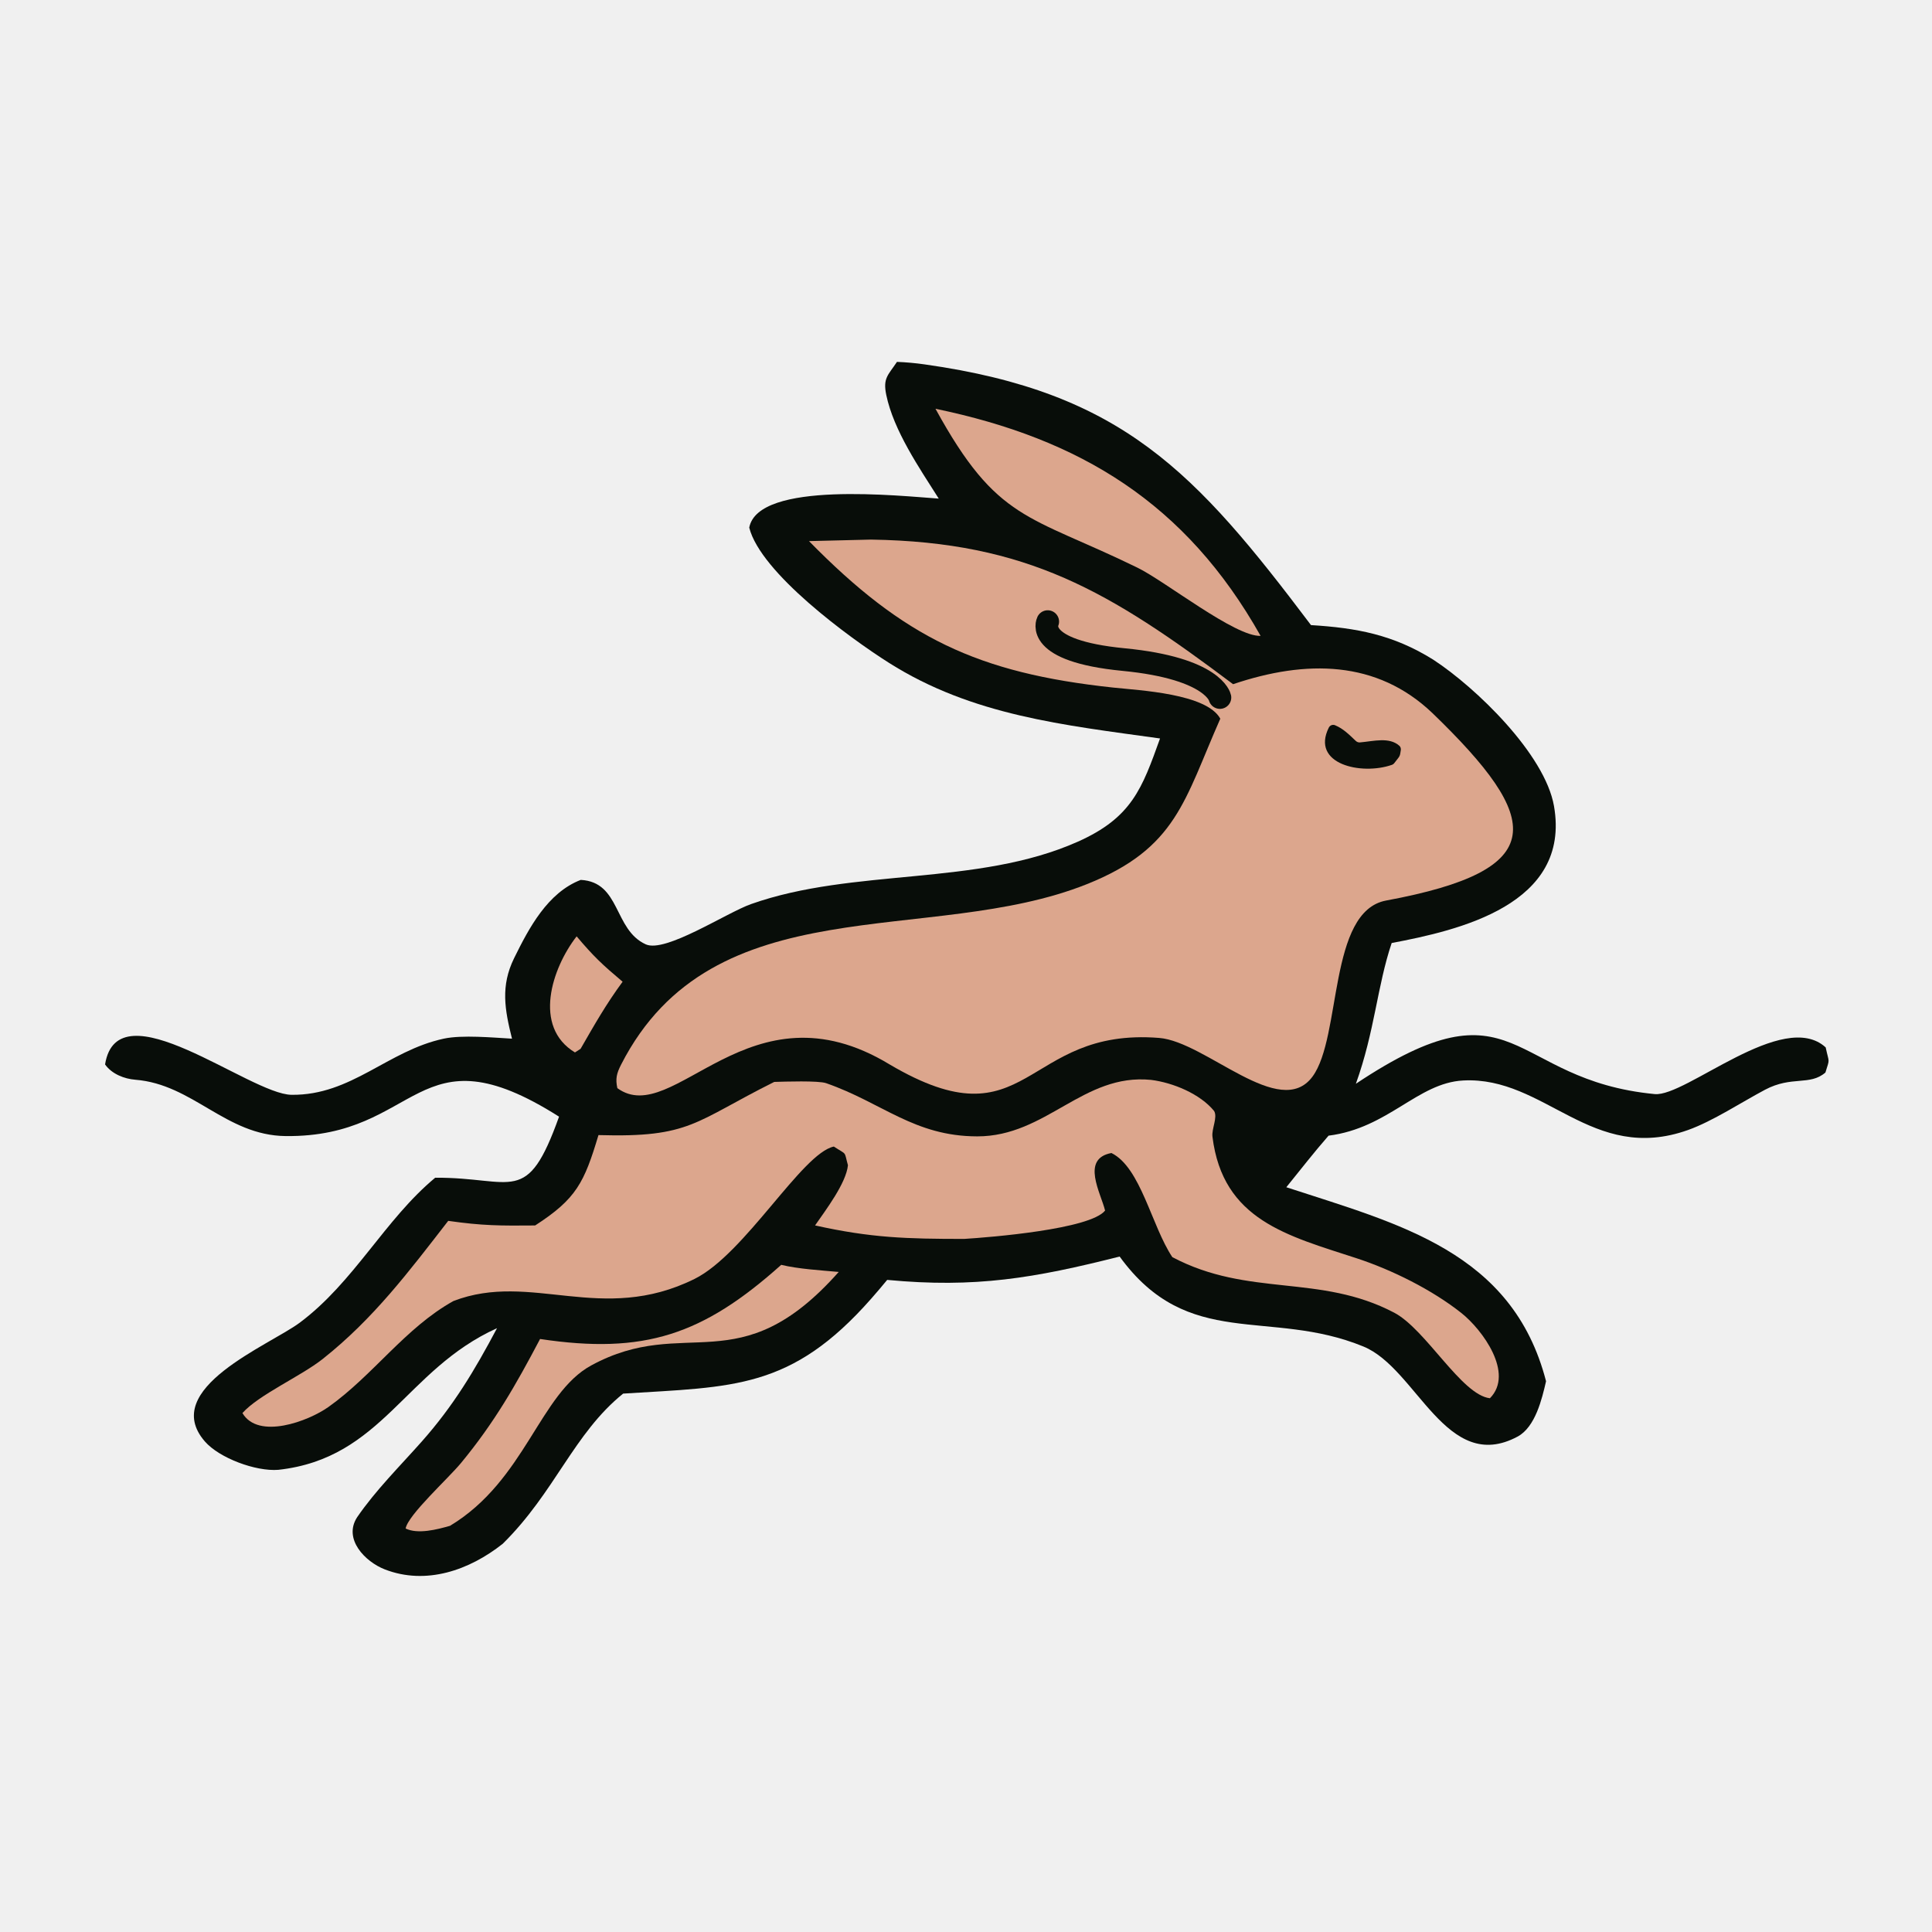
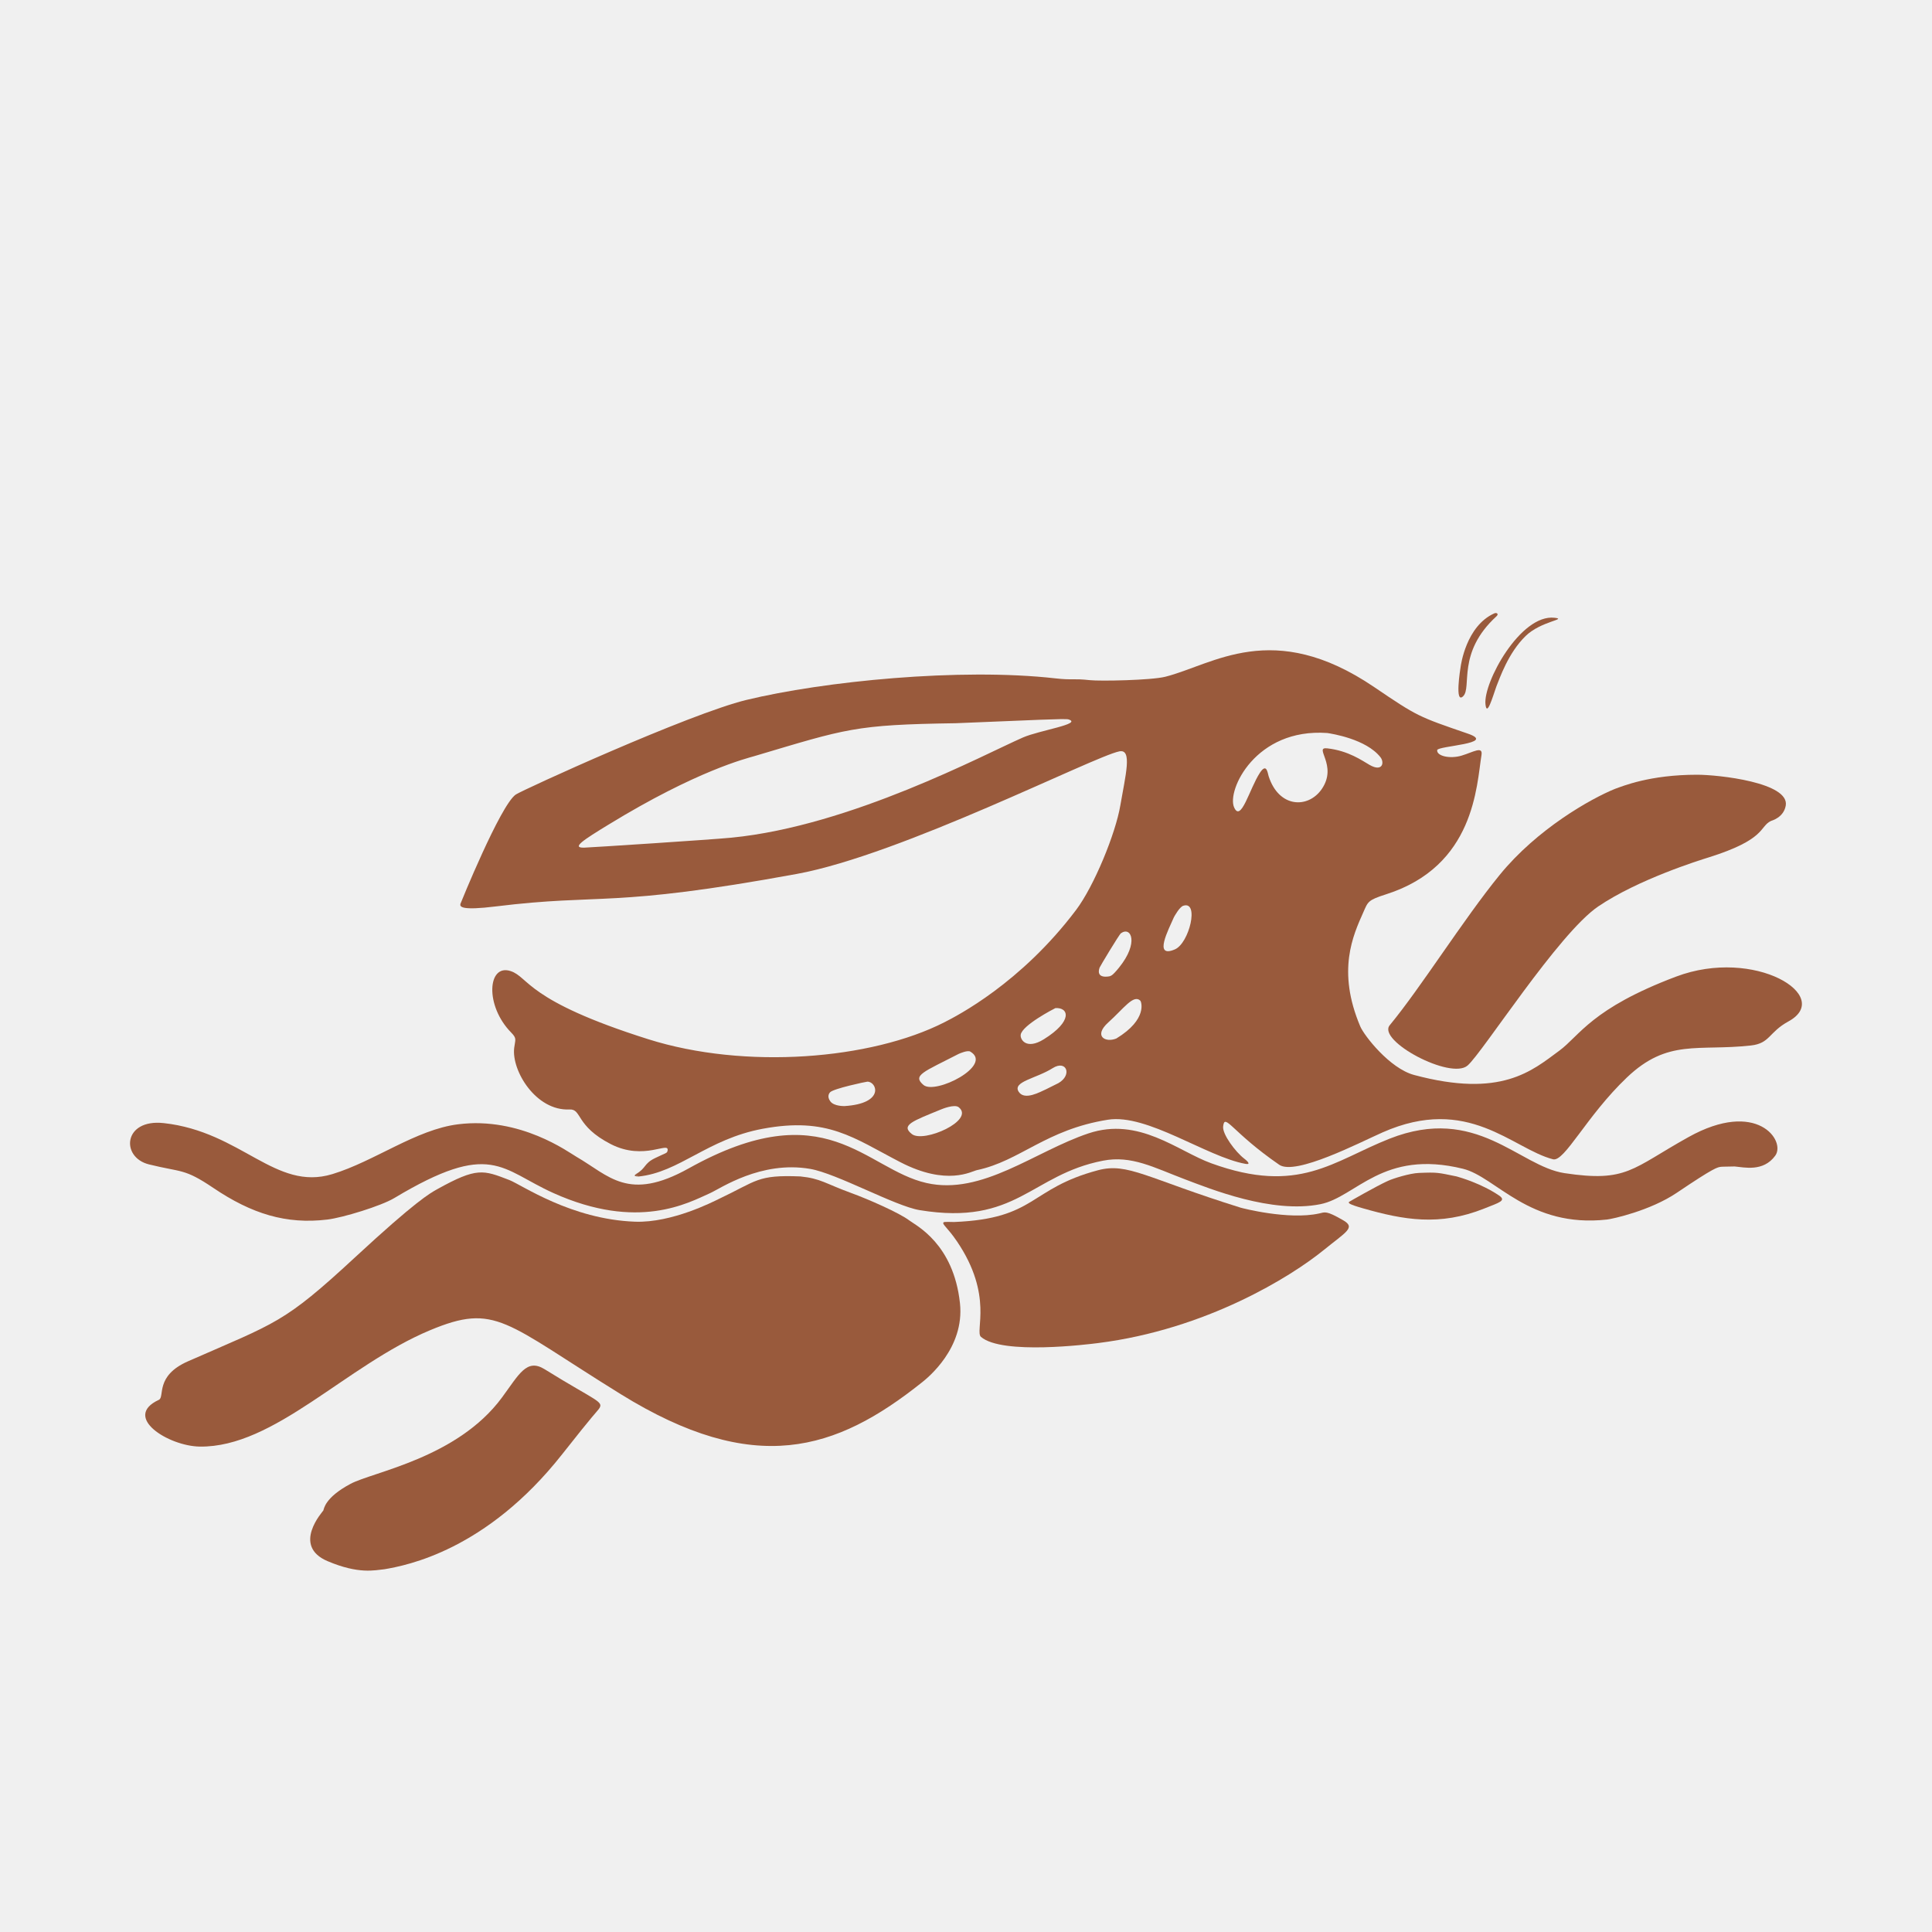
<svg xmlns="http://www.w3.org/2000/svg" width="104" height="104" viewBox="0 0 104 104" fill="none">
-   <path d="M48.284 19.48C48.784 19.5 49.282 19.545 49.778 19.616C60.429 21.118 64.361 25.415 70.571 33.649C73.018 33.8 74.991 34.16 77.15 35.509C79.443 37.005 83.165 40.596 83.652 43.393C84.578 48.712 78.501 50.082 74.914 50.763C74.13 53.093 74.008 55.495 72.987 58.34C81.733 52.51 81.148 58.135 89.075 58.895C90.751 59.055 95.987 54.291 98.277 56.382C98.469 57.276 98.503 56.942 98.263 57.734C97.421 58.462 96.455 57.896 95.012 58.661C93.733 59.34 92.197 60.354 90.872 60.827C85.676 62.681 83.183 57.926 78.759 58.163C76.308 58.294 74.736 60.726 71.517 61.133C70.749 62.01 69.98 62.998 69.243 63.909C75.283 65.887 81.419 67.369 83.224 74.352C83.004 75.311 82.647 76.811 81.7 77.328C77.851 79.397 76.278 73.667 73.395 72.484C68.324 70.403 63.972 72.736 60.27 67.64C55.679 68.801 52.507 69.347 47.758 68.897C47.476 69.24 47.188 69.578 46.895 69.911C42.59 74.801 39.48 74.645 33.544 75.018C30.877 77.171 29.88 80.323 27.063 83.101C25.264 84.526 22.933 85.346 20.707 84.478C19.658 84.068 18.462 82.849 19.224 81.674C20.22 80.221 21.526 78.926 22.702 77.6C24.416 75.667 25.547 73.773 26.755 71.496C21.798 73.739 20.597 78.502 14.982 79.121C13.779 79.218 11.806 78.493 11.024 77.589C8.571 74.752 14.501 72.418 16.133 71.202C19.059 69.019 20.715 65.648 23.427 63.397C27.662 63.373 28.352 64.978 30.094 60.11C22.363 55.208 22.64 61.238 15.373 61.155C12.149 61.119 10.39 58.366 7.282 58.122C6.701 58.077 6.019 57.817 5.656 57.299C6.336 53.064 13.438 58.907 15.692 58.934C18.923 58.972 20.872 56.553 23.895 55.91C24.883 55.7 26.532 55.854 27.561 55.912C27.167 54.338 26.942 53.074 27.672 51.584C28.477 49.946 29.481 48.051 31.262 47.365C33.419 47.481 33.02 50.041 34.761 50.834C35.814 51.314 39.099 49.138 40.429 48.667C45.954 46.71 52.603 47.719 58.013 45.311C60.928 44.014 61.478 42.446 62.445 39.752C57.264 39.029 52.345 38.522 47.858 35.684C45.718 34.33 40.946 30.837 40.332 28.403C40.81 25.851 48.537 26.706 50.533 26.84C49.486 25.187 48.107 23.181 47.708 21.26C47.519 20.353 47.803 20.202 48.284 19.48Z" fill="#080D09" />
-   <path d="M46.884 29.046C55.306 29.174 59.741 31.843 66.377 36.83C70.303 35.506 74.114 35.528 77.105 38.383C83.059 44.133 83.484 46.831 74.616 48.476C71.488 49.056 72.231 55.808 70.654 57.951C68.902 60.333 64.909 56.072 62.398 55.872C55.039 55.286 55.441 61.752 47.89 57.3C40.327 52.708 36.268 60.79 33.232 58.575C33.123 58.072 33.19 57.786 33.434 57.308C38.402 47.581 50.033 50.981 58.511 47.593C63.347 45.66 63.747 43.08 65.689 38.687C64.948 37.336 61.354 37.166 59.922 37.012C52.618 36.23 48.648 34.326 43.548 29.128L46.884 29.046Z" fill="#DCA68D" />
-   <path d="M71.529 39.169C71.591 39.044 71.738 38.986 71.867 39.04C72.315 39.228 72.613 39.535 72.984 39.885C73.045 39.942 73.126 39.972 73.209 39.964C73.951 39.898 74.784 39.66 75.327 40.145C75.392 40.203 75.418 40.292 75.406 40.379C75.357 40.76 75.341 40.699 75.061 41.07C75.026 41.117 74.979 41.154 74.923 41.173C73.28 41.746 70.552 41.136 71.529 39.169Z" fill="#080D09" />
-   <path d="M41.678 58.24C42.24 58.223 44.056 58.163 44.47 58.307C47.503 59.363 49.206 61.165 52.601 61.171C56.327 61.177 58.304 57.763 61.964 58.131C63.14 58.279 64.601 58.879 65.358 59.808C65.555 60.161 65.214 60.761 65.267 61.19C65.823 65.682 69.304 66.515 73.022 67.731C74.924 68.353 77.09 69.429 78.668 70.681C79.795 71.575 81.529 73.929 80.202 75.268C78.67 75.091 76.76 71.56 75.049 70.661C71.039 68.555 67.219 69.847 63.106 67.671C61.983 65.984 61.408 62.844 59.828 62.067C58.168 62.375 59.258 64.217 59.487 65.165C58.684 66.172 53.311 66.604 51.903 66.691C48.801 66.691 46.891 66.636 43.875 65.965C44.458 65.125 45.549 63.687 45.645 62.725C45.425 61.927 45.62 62.2 44.885 61.719C43.169 62.082 40.106 67.499 37.387 68.845C32.379 71.326 28.599 68.422 24.41 70.034C21.818 71.473 20.093 74.026 17.684 75.735C16.582 76.517 13.903 77.508 13.05 76.066C13.921 75.084 16.204 74.079 17.367 73.157C20.108 70.986 22.013 68.446 24.128 65.719C25.973 65.983 26.931 65.984 28.806 65.967C31.03 64.532 31.45 63.656 32.216 61.102C37.185 61.247 37.373 60.386 41.678 58.24Z" fill="#DCA68D" />
-   <path d="M50.357 22.004C58.148 23.62 63.833 27.08 67.858 34.229C66.486 34.286 62.733 31.292 61.231 30.559C55.346 27.685 53.693 28.092 50.357 22.004Z" fill="#DCA68D" />
-   <path d="M42.054 68.086C42.957 68.309 44.194 68.382 45.148 68.469C39.781 74.522 36.919 70.731 31.825 73.502C29.046 75.014 28.283 79.689 24.226 82.134C23.522 82.338 22.488 82.6 21.835 82.28C21.968 81.544 24.115 79.602 24.816 78.754C26.619 76.57 27.76 74.568 29.072 72.078C34.681 72.921 37.838 71.859 42.054 68.086Z" fill="#DCA68D" />
-   <path d="M31.04 50.404C31.971 51.503 32.41 51.914 33.515 52.846C32.606 54.087 32.017 55.132 31.253 56.458L30.95 56.653C28.671 55.274 29.706 52.123 31.04 50.404Z" fill="#DCA68D" />
-   <path d="M56.399 33.462C56.399 33.462 55.613 35.033 60.483 35.505C65.353 35.976 65.668 37.547 65.668 37.547" stroke="#080D09" stroke-width="1.222" stroke-linecap="round" />
+   <g clip-path="url(#clip0_156_4171)">
+     <path fill-rule="evenodd" clip-rule="evenodd" d="M34.215 63.214C34.811 62.867 34.637 62.646 35.258 62.343C35.852 62.052 35.902 62.089 35.933 61.953C36.061 61.386 34.688 62.521 32.871 61.584C30.971 60.605 31.332 59.69 30.657 59.723C28.849 59.811 27.53 57.635 27.679 56.409C27.733 55.961 27.837 55.908 27.518 55.584C26.087 54.131 26.247 51.865 27.486 52.273C28.492 52.605 28.299 53.858 34.895 55.941C40.104 57.586 46.888 57.043 50.843 55.026C51.507 54.687 54.953 52.93 57.928 48.98C58.898 47.691 60.05 44.875 60.306 43.364C60.581 41.751 60.971 40.3 60.253 40.446C58.856 40.729 48.522 46.011 42.898 47.043C32.815 48.892 32.477 48.08 26.69 48.793C24.817 49.024 24.752 48.81 24.783 48.66C24.787 48.643 26.933 43.346 27.763 42.771C28.104 42.535 37.09 38.427 40.179 37.678C44.326 36.673 51.693 35.935 56.818 36.517C57.739 36.621 57.74 36.512 58.667 36.613C59.221 36.673 61.964 36.621 62.727 36.43C65.296 35.785 68.512 33.283 73.969 36.983C76.32 38.577 76.335 38.569 79.019 39.493C80.604 40.039 77.391 40.147 77.364 40.379C77.328 40.697 78.05 40.863 78.676 40.676C79.307 40.487 79.83 40.139 79.749 40.643C79.483 42.289 79.388 46.618 74.618 48.139C73.625 48.456 73.64 48.54 73.391 49.101C72.838 50.344 71.951 52.248 73.224 55.254C73.431 55.742 74.802 57.513 76.122 57.866C80.807 59.121 82.458 57.649 83.935 56.561C85.035 55.752 85.663 54.291 90.222 52.572C94.467 50.971 98.737 53.636 96.274 54.982C95.198 55.57 95.29 56.163 94.251 56.279C91.394 56.596 89.78 55.9 87.573 58.004C85.39 60.086 84.217 62.564 83.597 62.404C81.411 61.838 79.038 58.919 74.424 60.957C73.207 61.495 69.733 63.3 68.861 62.699C66.29 60.926 65.928 59.88 65.842 60.638C65.794 61.052 66.502 62.007 66.978 62.37C66.996 62.383 67.442 62.722 67.039 62.65C64.962 62.277 61.756 59.938 59.638 60.275C56.286 60.808 54.92 62.496 52.586 62.989C52.296 63.05 50.977 63.86 48.461 62.558C45.944 61.256 44.558 60.111 41.061 60.761C38.072 61.316 36.578 63.111 34.364 63.333C34.314 63.293 34.264 63.254 34.215 63.214ZM51.446 38.931C55.644 38.763 57.342 38.671 57.516 38.726C58.297 38.969 55.952 39.313 55.07 39.697C52.99 40.603 45.813 44.462 39.376 45.092C38.275 45.2 31.831 45.617 31.451 45.629C30.723 45.651 31.428 45.203 32.75 44.394C37.523 41.473 40.196 40.824 40.605 40.703C45.598 39.218 46 39.013 51.446 38.931ZM71.447 39.458C71.696 39.496 73.537 39.781 74.309 40.76C74.537 41.048 74.42 41.572 73.728 41.177C73.328 40.949 72.592 40.411 71.443 40.283C70.688 40.2 72.029 41.191 71.153 42.472C70.424 43.536 68.84 43.501 68.29 41.78C68.236 41.612 68.185 41.043 67.82 41.601C67.261 42.456 66.8 44.306 66.43 43.455C66.035 42.546 67.585 39.183 71.447 39.458ZM51.609 56.73C51.656 56.709 52.084 56.522 52.228 56.606C53.494 57.343 50.346 58.945 49.71 58.403C49.092 57.877 49.728 57.702 51.609 56.73ZM50.642 59.727C50.714 59.697 51.381 59.423 51.607 59.602C52.504 60.311 49.72 61.54 49.089 61.049C48.466 60.565 49.146 60.343 50.642 59.727ZM56.812 54.267C57.535 54.218 57.765 54.964 56.19 55.944C55.25 56.528 54.904 55.958 54.945 55.698C55.026 55.188 56.717 54.312 56.812 54.267ZM60.092 55.903C59.498 56.146 58.841 55.769 59.667 55.03C60.49 54.293 61.017 53.505 61.387 53.869C61.426 53.907 61.806 54.859 60.092 55.903ZM45.458 59.541C45.44 59.54 44.899 59.555 44.7 59.29C44.49 59.013 44.655 58.829 44.681 58.8C44.86 58.599 46.628 58.227 46.69 58.226C47.202 58.218 47.651 59.402 45.458 59.541ZM63.192 49.374C63.223 49.318 63.493 48.823 63.696 48.757C64.572 48.47 64.019 50.775 63.244 51.106C62.062 51.612 62.915 50.018 63.192 49.374ZM56.305 58.638C55.993 58.774 55.147 59.264 54.833 58.764C54.494 58.221 55.783 58.057 56.665 57.499C57.408 57.029 57.737 57.867 56.974 58.305C56.971 58.307 56.974 58.305 56.305 58.638ZM59.735 52.552C59.679 52.563 58.976 52.711 59.191 52.088C59.215 52.02 60.245 50.304 60.34 50.237C60.887 49.849 61.322 50.745 60.242 52.081C59.849 52.567 59.803 52.514 59.735 52.552Z" fill="#995A3C" />
+     <path fill-rule="evenodd" clip-rule="evenodd" d="M43.082 63.327C44.186 63.44 44.418 63.709 45.819 64.219C46.735 64.552 48.42 65.293 48.949 65.697C49.309 65.972 51.331 66.944 51.675 70.153C51.935 72.576 49.924 74.179 49.629 74.415C44.985 78.118 40.613 79.506 33.411 75.046C27.155 71.172 26.694 70.128 23.154 71.605C18.622 73.497 14.773 77.928 10.752 77.87C9.074 77.846 6.558 76.278 8.553 75.352C8.879 75.2 8.332 74.065 10.118 73.28C14.918 71.172 15.252 71.255 19.116 67.679C22.383 64.656 23.139 64.235 23.541 64.012C25.674 62.826 26.012 62.981 27.41 63.518C28.08 63.775 30.722 65.636 34.182 65.764C36.172 65.837 38.407 64.676 38.656 64.559C40.78 63.556 40.74 63.234 43.082 63.327Z" fill="#995A3C" />
+     <path fill-rule="evenodd" clip-rule="evenodd" d="M93.375 62.791C92.719 62.806 92.723 62.801 92.666 62.807C92.445 62.829 92.285 62.844 90.264 64.207C88.82 65.18 86.793 65.616 86.505 65.648C82.303 66.114 80.533 63.354 78.756 62.916C74.431 61.851 73.008 64.433 71.081 64.821C68.467 65.348 65.147 63.996 63.771 63.477C62.107 62.848 60.912 62.181 59.374 62.48C55.487 63.236 54.725 65.996 49.507 65.142C48.182 64.926 45.048 63.167 43.608 62.921C40.958 62.468 38.785 63.976 38.225 64.227C37.052 64.751 34.345 66.271 29.79 64.222C26.949 62.944 26.448 61.359 21.223 64.493C20.519 64.916 18.454 65.549 17.621 65.649C15.4 65.917 13.547 65.339 11.482 63.945C9.903 62.879 9.793 63.121 8.016 62.679C6.486 62.299 6.631 60.217 8.814 60.457C13.006 60.919 14.815 64.138 17.89 63.203C20.158 62.515 22.398 60.8 24.665 60.52C28.014 60.107 30.59 62.016 31.033 62.272C32.779 63.28 33.81 64.715 37.072 62.895C44.466 58.769 46.554 62.926 49.871 63.681C52.868 64.364 55.702 61.978 58.59 61.011C61.311 60.099 63.393 61.963 65.204 62.62C69.926 64.334 71.76 62.495 74.806 61.294C79.483 59.452 81.759 62.78 84.221 63.151C87.584 63.657 87.838 62.91 90.888 61.212C94.588 59.15 96.142 61.414 95.562 62.21C94.916 63.098 93.886 62.835 93.375 62.791Z" fill="#995A3C" />
+     <path fill-rule="evenodd" clip-rule="evenodd" d="M51.359 65.781C55.81 65.6 55.364 63.99 59.106 62.994C60.716 62.565 61.714 63.427 66.783 65.009C66.85 65.03 69.356 65.685 71.006 65.322C71.331 65.251 71.378 65.151 72.305 65.688C72.994 66.086 72.46 66.311 71.244 67.3C69.512 68.708 64.953 71.56 59.115 72.297C58.614 72.361 53.946 72.95 52.805 71.964C52.462 71.668 53.496 69.741 51.51 66.818C50.995 66.061 50.695 65.901 50.793 65.8C50.809 65.784 50.81 65.765 51.359 65.781Z" fill="#995A3C" />
+     <path fill-rule="evenodd" clip-rule="evenodd" d="M86.935 42.465C87.345 42.322 88.795 41.705 91.35 41.704C92.505 41.703 96.356 42.123 96.126 43.374C96.007 44.016 95.37 44.174 95.328 44.194C94.7 44.493 95.09 45.182 91.959 46.16C91.464 46.314 88.181 47.339 86.037 48.791C83.888 50.247 79.82 56.642 79.001 57.357C78.093 58.148 74.122 56.023 74.809 55.189C76.501 53.138 78.77 49.499 80.727 47.098C82.746 44.62 85.629 42.995 86.935 42.465Z" fill="#995A3C" />
+     <path fill-rule="evenodd" clip-rule="evenodd" d="M20.7 84.472C20.167 84.525 19.314 84.75 17.635 84.038C15.689 83.212 17.376 81.365 17.403 81.313C17.442 81.237 17.466 80.622 18.873 79.874C20.085 79.229 24.616 78.485 27.017 75.234C27.937 73.989 28.347 73.103 29.317 73.706C32.127 75.452 32.55 75.434 32.225 75.86C32.074 76.059 32.04 76.025 30.259 78.286C26.174 83.47 21.879 84.269 20.7 84.472Z" fill="#995A3C" />
+     <path fill-rule="evenodd" clip-rule="evenodd" d="M78.412 63.328C78.603 63.383 79.732 63.707 80.684 64.347C81.11 64.633 80.713 64.729 79.904 65.053C77.487 66.021 75.542 65.664 73.379 65.047C72.59 64.822 72.583 64.761 72.614 64.702C72.62 64.692 74.105 63.843 74.713 63.566C74.994 63.438 75.883 63.159 76.377 63.139C77.405 63.097 77.402 63.123 78.412 63.328Z" fill="#995A3C" />
+     <path fill-rule="evenodd" clip-rule="evenodd" d="M80.549 36.955C80.334 37.569 80.038 38.6 79.963 37.913C79.836 36.744 81.849 33.042 83.682 33.255C84.397 33.338 82.949 33.434 82.126 34.235C81.186 35.149 80.732 36.506 80.549 36.955Z" fill="#995A3C" />
+     <path fill-rule="evenodd" clip-rule="evenodd" d="M78.629 35.876C78.639 35.829 78.912 33.7 80.44 33.017C80.564 32.962 80.696 33.047 80.557 33.174C78.403 35.143 79.248 37.002 78.762 37.478C78.295 37.936 78.608 36.003 78.629 35.876Z" fill="#995A3C" />
+     <path fill-rule="evenodd" clip-rule="evenodd" d="M34.215 63.214C34.264 63.254 34.314 63.293 34.364 63.333C34.347 63.332 34.16 63.321 34.162 63.278C34.164 63.251 34.213 63.241 34.215 63.214Z" fill="#995A3C" />
+   </g>
+   <defs>
+     <clipPath id="clip0_156_4171">
+       <rect width="90" height="51.552" fill="white" transform="translate(7 33)" />
+     </clipPath>
+   </defs>
</svg>
